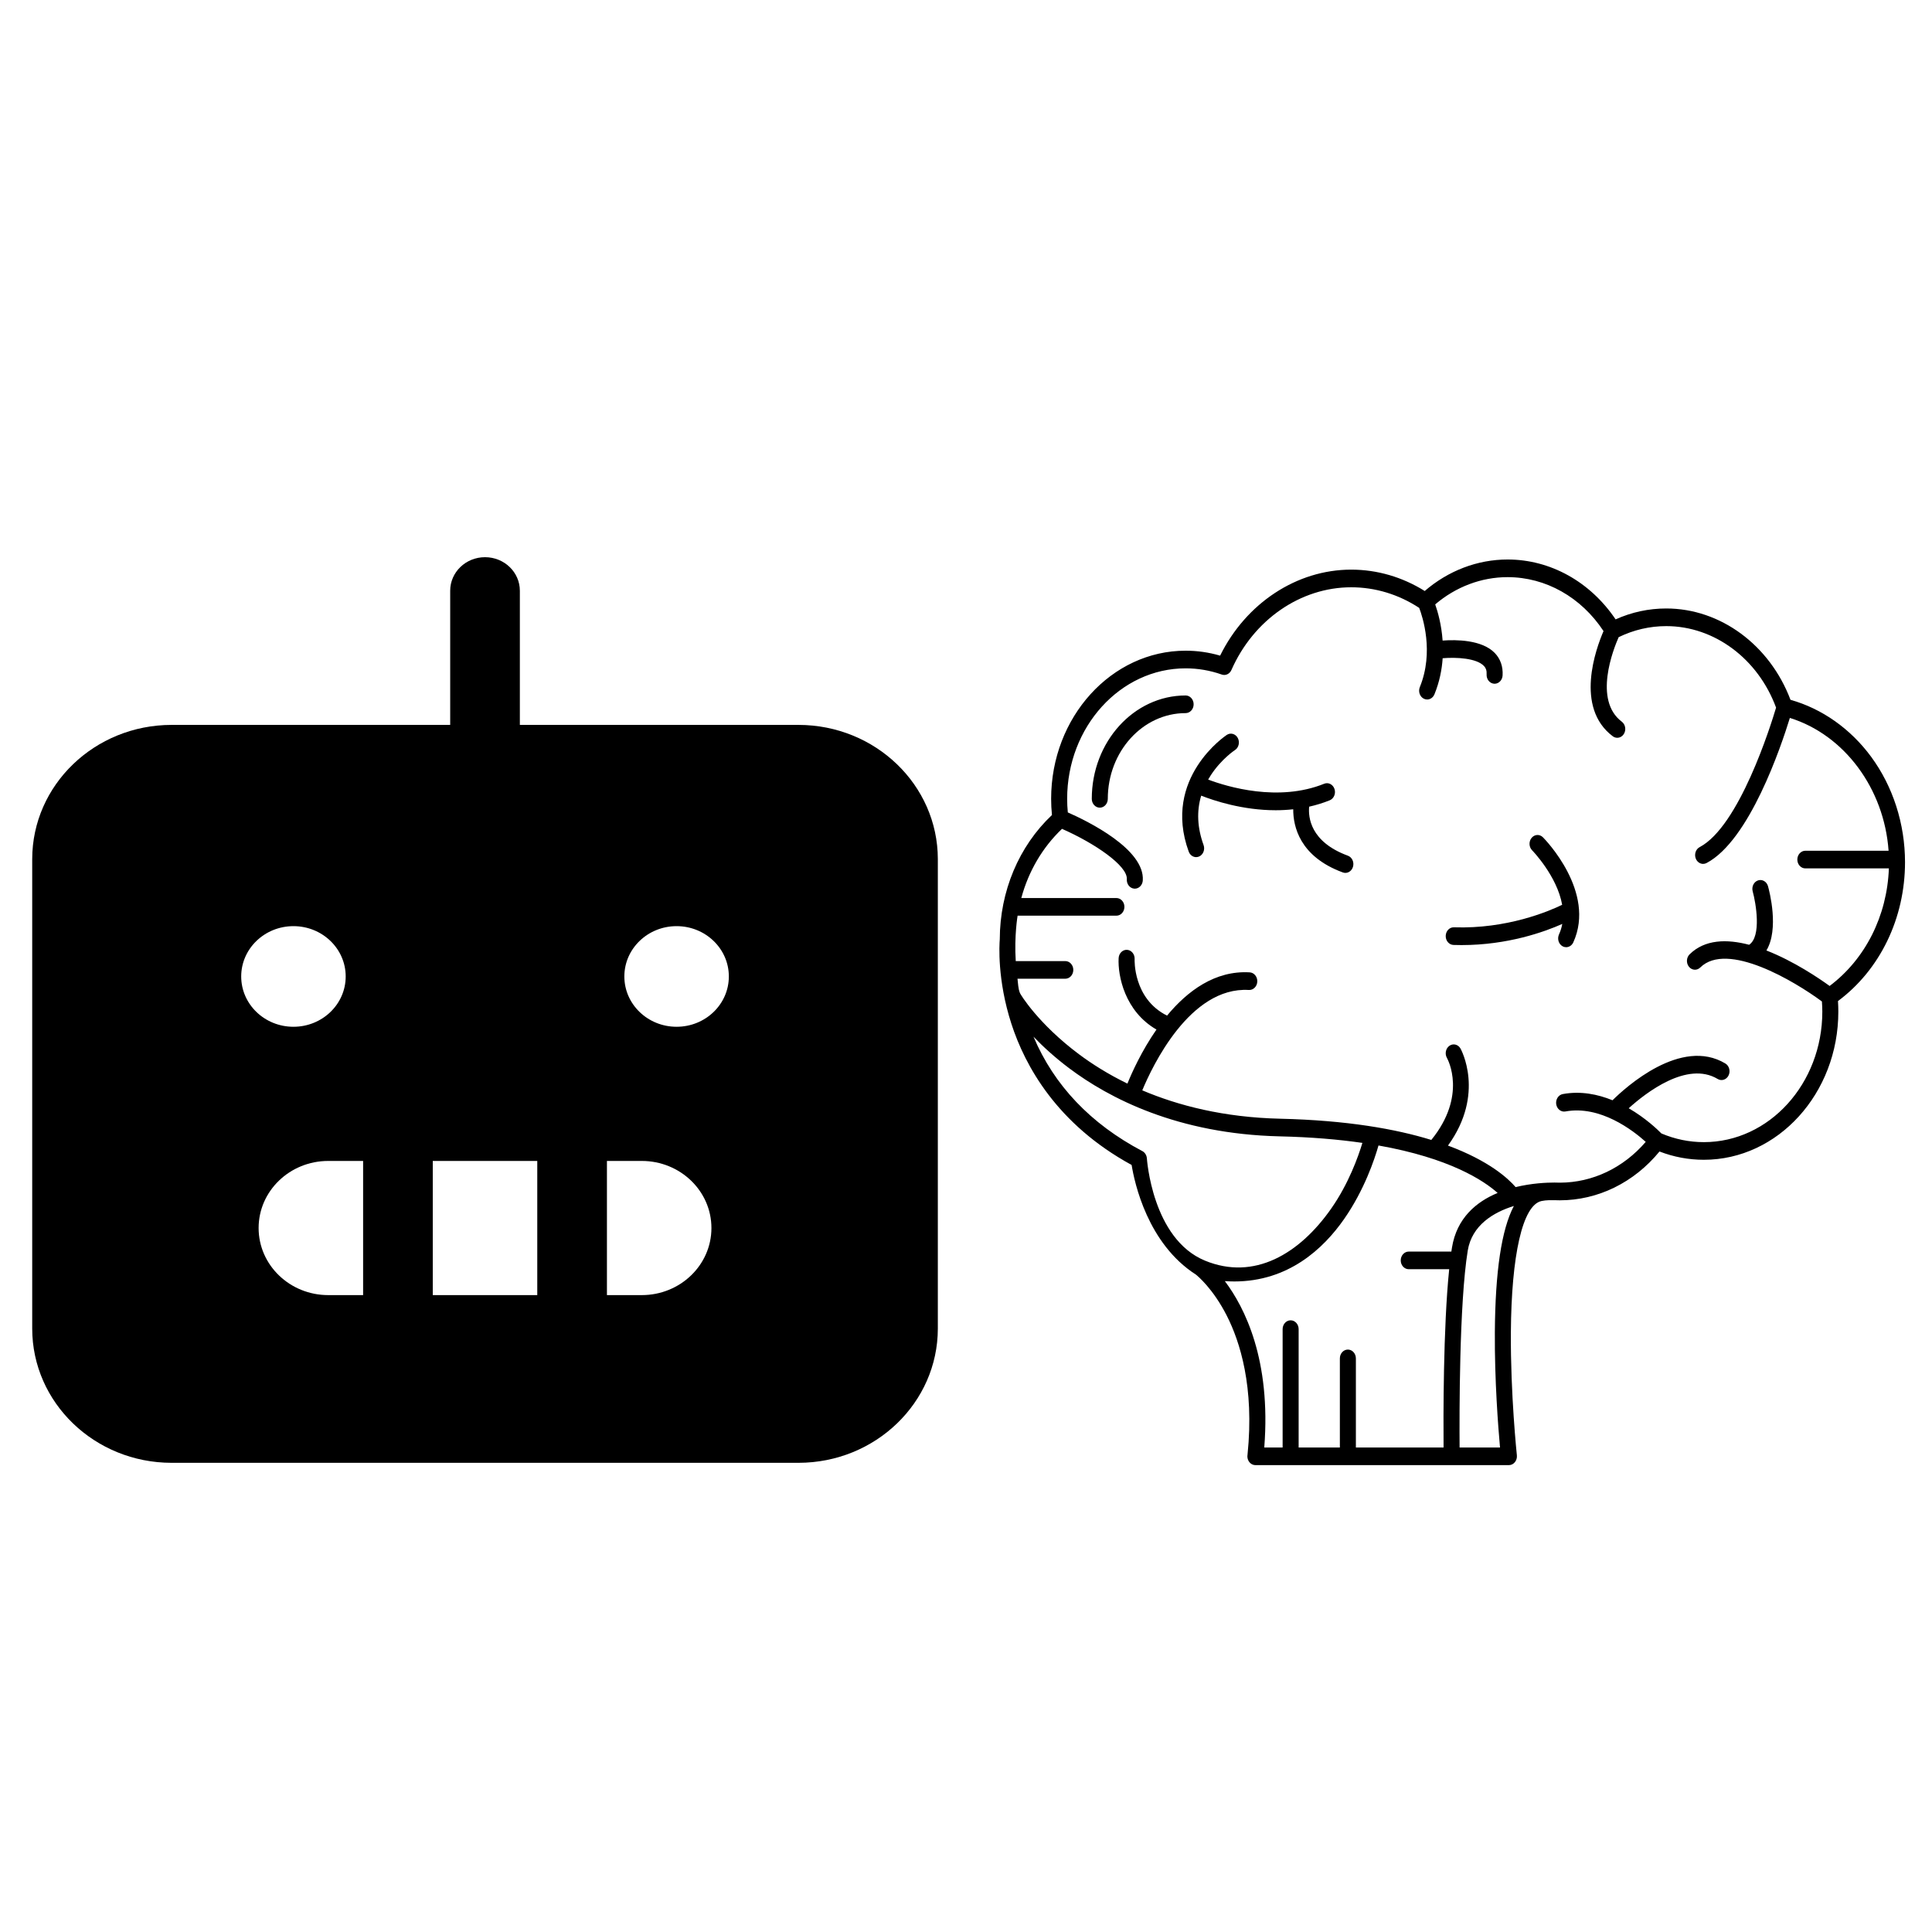
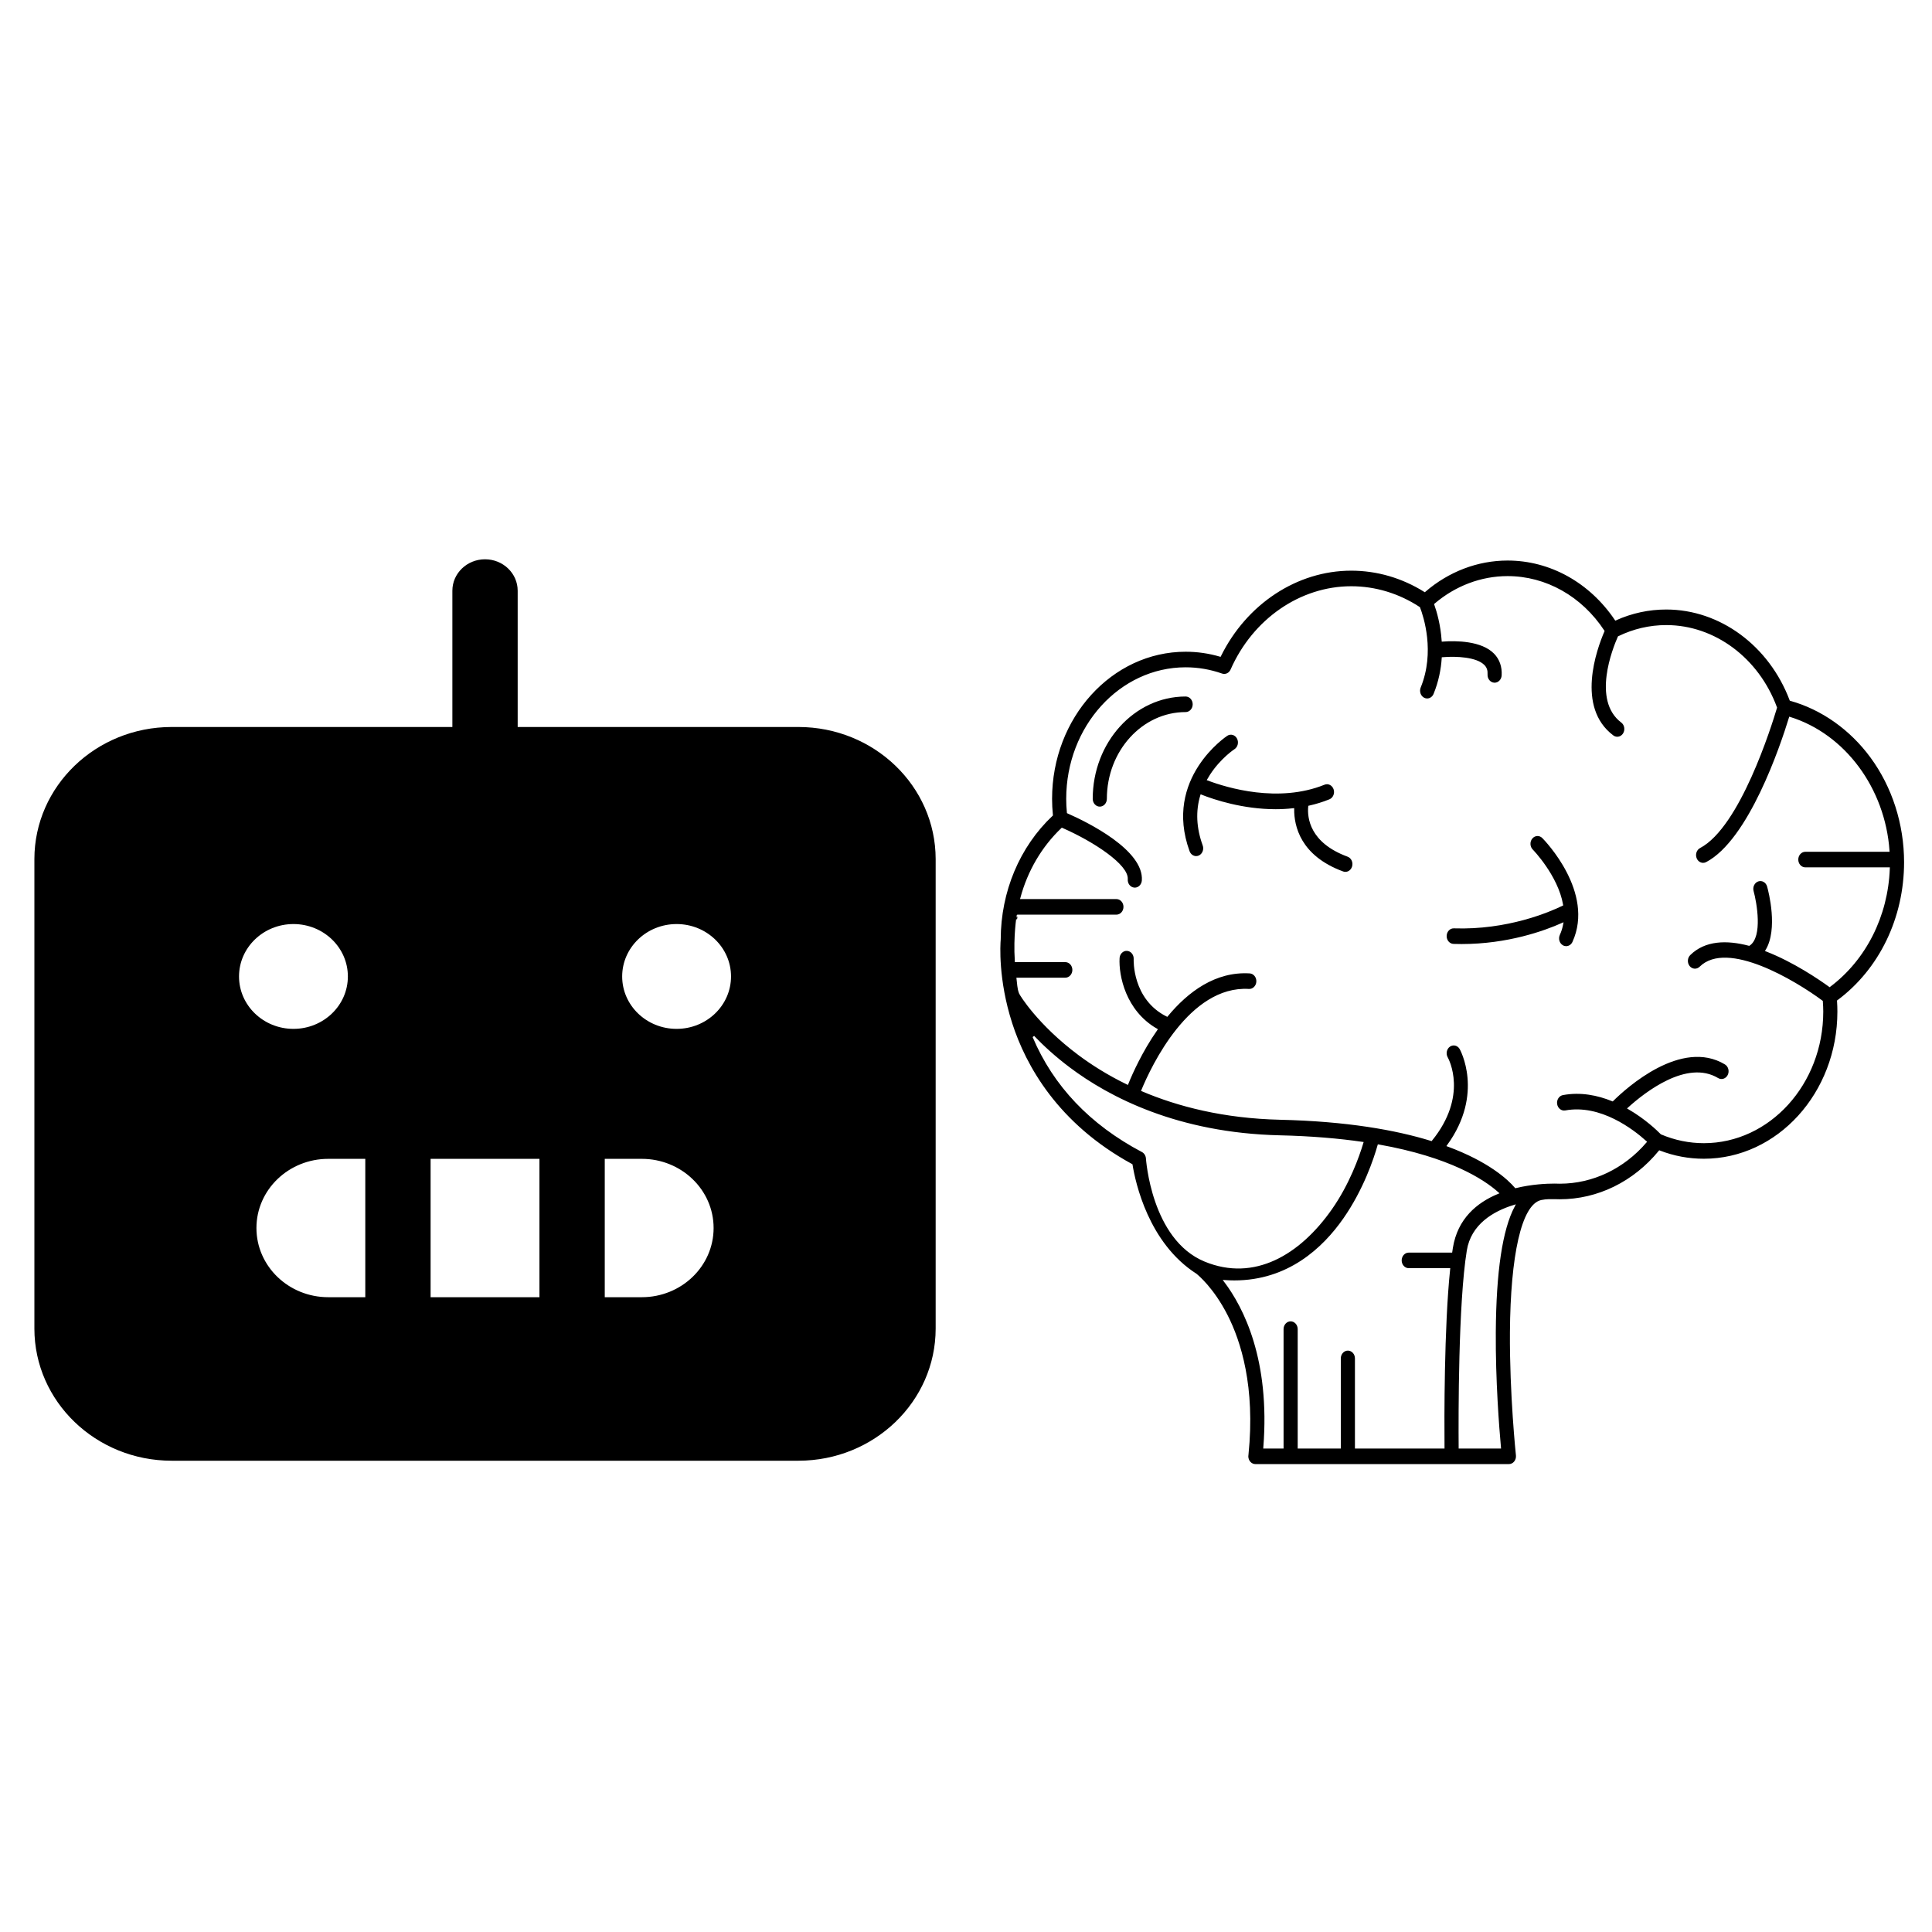
- <svg xmlns="http://www.w3.org/2000/svg" fill="#000000" height="800px" width="800px" version="1.1" id="Capa_1" viewBox="0 0 480.647 480.647" xml:space="preserve">
-   <defs id="defs4" />
-   <g id="g4" transform="matrix(-0.4687497,0,0,0.5163362,473.9345,127.7579)">
-     <path d="m 192.959,331.256 c 10.128,2.011 15.95,26.404 16.229,63.188 0.227,29.885 -3.148,59.018 -3.182,59.309 -0.141,1.205 0.239,2.413 1.046,3.32 0.806,0.907 1.962,1.425 3.175,1.425 h 134.539 c 0.007,0 0.013,0 0.02,0 2.347,0 4.25,-1.903 4.25,-4.25 0,-0.307 -0.033,-0.605 -0.094,-0.894 -3.649,-32.539 3.991,-54.353 11.062,-66.941 7.253,-12.912 15.407,-19.039 16.348,-19.72 25.628,-14.897 32.593,-44.263 34.114,-52.815 39.652,-19.645 56.595,-47.769 63.828,-68.064 7.59,-21.297 6.366,-38.288 6.151,-40.613 -0.06,-23.187 -10.115,-44.888 -27.692,-59.94 0.288,-2.617 0.433,-5.229 0.433,-7.793 0,-39.359 -32.021,-71.38 -71.38,-71.38 -6.199,0 -12.34,0.8 -18.304,2.38 C 349.762,43.182 322.84,27.03 293.926,27.03 c -13.725,0 -27.15,3.55 -39.02,10.293 -12.525,-9.807 -28.023,-15.175 -43.977,-15.175 -22.696,0 -43.866,10.719 -57.325,28.851 -8.544,-3.488 -17.574,-5.253 -26.892,-5.253 -28.733,0 -54.94,17.591 -65.927,44.006 C 44.054,94.016 28.92,103.703 17.978,117.201 6.385,131.503 0,149.538 0,167.982 c 0,27.024 13.252,51.845 35.581,66.916 -0.124,1.718 -0.187,3.424 -0.187,5.097 0,39.359 32.021,71.38 71.38,71.38 8.063,0 15.965,-1.341 23.535,-3.991 13.541,14.986 32.67,23.52 52.954,23.52 0.075,0 0.154,-0.002 0.23,-0.006 0.009,0 0.95,-0.049 2.547,-0.049 1.631,0 4.317,-0.11 6.919,0.407 z M 471.969,215.641 H 445.67 c -2.347,0 -4.25,1.903 -4.25,4.25 0,2.347 1.903,4.25 4.25,4.25 h 25.372 c -0.332,2.167 -0.29,4.635 -1.308,6.908 -0.002,0.004 -0.006,0.005 -0.008,0.01 -0.171,0.521 -9.65,14.786 -31.338,29.48 -6.818,4.62 -15.353,9.568 -25.691,14.129 -2.33,-5.216 -7.498,-15.703 -15.417,-26.036 16.807,-8.795 20.583,-25.912 20.083,-34.416 -0.138,-2.344 -2.154,-4.134 -4.492,-3.994 -2.343,0.138 -4.131,2.149 -3.994,4.492 0.012,0.198 0.88,19.013 -17.21,27.197 -10.823,-11.865 -25.491,-21.834 -43.877,-20.839 -2.344,0.126 -4.141,2.129 -4.014,4.473 0.127,2.344 2.124,4.138 4.473,4.014 31.316,-1.691 51.336,36.923 56.563,48.359 -18.991,7.325 -43.213,13.042 -73.156,13.672 -35.459,0.747 -61.404,4.952 -80.246,10.226 -19.09,-21.327 -8.777,-38.729 -8.29,-39.52 1.243,-1.978 0.656,-4.592 -1.317,-5.847 -1.981,-1.259 -4.607,-0.676 -5.867,1.305 -0.144,0.228 -13.362,21.707 6.634,46.779 -21.763,7.322 -31.915,15.804 -35.907,20.009 -8.492,-1.879 -16.372,-2.194 -20.624,-2.194 -1.513,0 -2.53,0.04 -2.878,0.056 -17.339,-0.028 -33.708,-7.149 -45.548,-19.662 6.825,-5.579 24.167,-17.724 42.621,-14.645 2.314,0.383 4.505,-1.178 4.891,-3.494 0.386,-2.315 -1.178,-4.505 -3.494,-4.891 -9.481,-1.581 -18.532,0.077 -26.39,2.986 -7.031,-6.312 -36.395,-30.531 -59.888,-17.715 -2.06,1.124 -2.82,3.706 -1.696,5.766 1.123,2.061 3.705,2.819 5.766,1.696 16.212,-8.84 38.143,6.653 47.225,14.106 -8.951,4.715 -15.309,10.25 -17.351,12.135 -7.209,2.771 -14.781,4.189 -22.524,4.189 -34.672,0 -62.88,-28.208 -62.88,-62.88 0,-1.602 0.088,-3.245 0.218,-4.897 14.598,-9.823 50.279,-29.148 64.548,-16.38 1.748,1.564 4.436,1.415 6.001,-0.333 1.565,-1.75 1.416,-4.436 -0.333,-6.002 -8.081,-7.23 -19.761,-7.429 -31.582,-4.602 -6.684,-4.016 -3.595,-20.158 -1.908,-25.709 0.685,-2.244 -0.578,-4.618 -2.822,-5.305 -2.244,-0.689 -4.621,0.576 -5.307,2.821 -0.754,2.464 -5.968,20.658 0.855,30.938 -14.679,5.201 -28.161,13.555 -33.551,17.101 C 21.054,214.682 9.497,193.852 8.567,170.977 h 44.336 c 2.347,0 4.25,-1.903 4.25,-4.25 0,-2.347 -1.903,-4.25 -4.25,-4.25 H 8.726 c 2.33,-29.92 23.446,-55.822 52.39,-63.999 4.63,13.686 21.436,59.025 44.204,69.913 0.591,0.283 1.216,0.417 1.831,0.417 1.585,0 3.107,-0.892 3.837,-2.418 1.013,-2.117 0.117,-4.655 -2.001,-5.667 C 88.03,150.7 71.352,102.415 68.435,93.528 c 9.553,-23.553 32.781,-39.282 58.277,-39.282 8.788,0 17.277,1.804 25.267,5.321 2.817,5.791 13.526,30.335 -1.655,40.722 -1.937,1.326 -2.433,3.971 -1.108,5.908 0.824,1.204 2.156,1.851 3.512,1.851 0.827,0 1.662,-0.241 2.396,-0.743 20.297,-13.887 8.918,-42.202 4.892,-50.665 11.836,-16.318 30.686,-25.991 50.914,-25.991 13.919,0 27.44,4.645 38.417,13.128 -1.371,3.545 -3.337,9.772 -3.93,17.424 -7.106,-0.473 -20.821,-0.432 -27.668,5.973 -3.012,2.818 -4.454,6.576 -4.167,10.867 0.15,2.246 2.018,3.967 4.236,3.967 0.095,0 0.191,-0.003 0.287,-0.009 2.342,-0.156 4.114,-2.182 3.958,-4.523 -0.117,-1.755 0.342,-3.017 1.49,-4.092 3.936,-3.688 14.39,-4.219 21.837,-3.668 0.403,5.5 1.673,11.407 4.361,17.382 0.708,1.574 2.257,2.507 3.878,2.507 0.583,0 1.176,-0.121 1.742,-0.375 2.141,-0.963 3.095,-3.479 2.131,-5.62 -7.614,-16.919 -1.483,-33.83 0.342,-38.148 10.898,-6.494 23.342,-9.93 36.082,-9.93 26.885,0 51.839,15.644 63.575,39.855 0.923,1.903 3.105,2.839 5.12,2.194 6.201,-1.985 12.656,-2.991 19.185,-2.991 34.672,0 62.88,28.208 62.88,62.88 0,2.148 -0.119,4.338 -0.35,6.536 -10.667,4.266 -40.952,17.742 -39.793,32.814 0.171,2.229 2.034,3.924 4.233,3.924 0.109,0 0.22,-0.004 0.331,-0.013 2.34,-0.18 4.091,-2.223 3.911,-4.564 -0.496,-6.452 17.055,-17.318 34.404,-24.241 10.378,8.96 17.797,20.513 21.598,33.337 h -50.475 c -2.347,0 -4.25,1.903 -4.25,4.25 0,2.347 1.903,4.25 4.25,4.25 h 52.438 c 0,-0.002 1.838,9.689 0.986,21.878 z m -264.37,118 c 10.769,3.016 22.284,9.211 24.485,21.535 4.532,25.377 4.444,79.409 4.319,94.822 H 214.95 c 0.952,-9.586 2.911,-32.329 2.739,-55.547 -0.217,-29.249 -3.508,-49.424 -10.09,-60.81 z m 132.468,116.357 h -9.74 v -57.027 c 0,-2.347 -1.903,-4.25 -4.25,-4.25 -2.347,0 -4.25,1.903 -4.25,4.25 v 57.027 h -21.879 v -42.923 c 0,-2.347 -1.903,-4.25 -4.25,-4.25 -2.347,0 -4.25,1.903 -4.25,4.25 v 42.923 h -46.541 c 0.126,-13.917 0.227,-57.652 -2.982,-85.894 h 21.467 c 2.347,0 4.25,-1.903 4.25,-4.25 0,-2.347 -1.903,-4.25 -4.25,-4.25 h -22.619 c -0.106,-0.651 -0.212,-1.301 -0.322,-1.922 -2.549,-14.274 -12.952,-22.076 -24.235,-26.329 7.513,-6.063 25.5,-16.797 63.228,-22.868 2.072,6.62 7.512,21.437 18.208,35.387 11.094,14.47 29.715,30.131 58.332,30.131 1.635,0 3.308,-0.058 5.009,-0.164 -10.553,12.695 -24.583,37.945 -20.926,80.159 z m 31.475,-90.031 c -26.007,9.732 -50.053,-3.105 -66.989,-25.064 -9.273,-12.022 -14.379,-25.078 -16.566,-31.666 12.573,-1.652 27.094,-2.795 43.85,-3.147 54.288,-1.143 90.728,-18.466 111.737,-32.796 7.777,-5.305 14.056,-10.571 18.981,-15.245 -10.942,23.479 -30.331,42.005 -57.779,55.149 -1.307,0.625 -2.205,1.879 -2.383,3.316 -0.043,0.337 -2.767,38.944 -30.851,49.453 z" id="path1" />
-     <path d="m 381.806,96.161 c 22.777,0 41.307,18.53 41.307,41.307 0,2.347 1.903,4.25 4.25,4.25 2.347,0 4.25,-1.903 4.25,-4.25 0,-27.464 -22.343,-49.807 -49.807,-49.807 -2.347,0 -4.25,1.903 -4.25,4.25 0,2.347 1.902,4.25 4.25,4.25 z" id="path2" />
-     <path d="m 297.026,173.148 c 0.445,0 0.899,-0.07 1.344,-0.219 22.969,-7.656 26.379,-22.264 26.33,-30.434 3.146,0.311 6.257,0.467 9.295,0.467 17.514,0 32.712,-4.593 39.55,-7.032 2.482,7.51 2.067,15.476 -1.261,23.795 -0.872,2.18 0.188,4.653 2.367,5.524 0.518,0.208 1.052,0.305 1.577,0.305 1.686,0 3.283,-1.011 3.947,-2.672 14.214,-35.534 -19.895,-56.037 -20.241,-56.24 -2.026,-1.188 -4.629,-0.508 -5.816,1.517 -1.187,2.025 -0.508,4.629 1.517,5.816 0.071,0.042 7.155,4.247 12.803,12.105 0.501,0.698 0.969,1.401 1.414,2.108 -10.159,3.465 -37.252,10.926 -61.599,2 -2.202,-0.809 -4.645,0.324 -5.453,2.527 -0.808,2.204 0.323,4.645 2.527,5.453 3.623,1.328 7.279,2.335 10.923,3.075 0.524,5.078 -0.603,16.966 -20.569,23.622 -2.227,0.742 -3.43,3.149 -2.688,5.375 0.595,1.782 2.253,2.908 4.033,2.908 z" id="path3" />
-     <path d="m 239.651,207.864 c 2.346,-0.071 4.19,-2.031 4.119,-4.377 -0.071,-2.346 -2.017,-4.202 -4.377,-4.119 -28.227,0.858 -50.417,-7.755 -57.427,-10.851 2.708,-13.839 15.664,-25.994 15.944,-26.253 1.729,-1.586 1.846,-4.274 0.26,-6.004 -1.586,-1.729 -4.275,-1.848 -6.005,-0.261 -1.16,1.063 -28.263,26.316 -16.12,50.603 0.745,1.49 2.246,2.351 3.805,2.351 0.639,0 1.287,-0.145 1.897,-0.45 2.1,-1.049 2.951,-3.603 1.901,-5.702 -0.833,-1.667 -1.395,-3.36 -1.743,-5.061 9.435,3.81 28.898,10.189 53.464,10.189 1.412,0 2.839,-0.021 4.282,-0.065 z" id="path4" />
+ <svg xmlns="http://www.w3.org/2000/svg" xmlns:xlink="http://www.w3.org/1999/xlink" fill="#000000" height="800px" width="800px" version="1.1" id="Capa_1" viewBox="0 0 480.647 480.647" xml:space="preserve">
+   <defs id="defs4">
+     <linearGradient id="swatch3">
+       <stop style="stop-color:#ffffff;stop-opacity:1;" offset="0" id="stop3" />
+     </linearGradient>
+     <linearGradient id="swatch2">
+       <stop style="stop-color:#ffffff;stop-opacity:1;" offset="0" id="stop2" />
+     </linearGradient>
+     <linearGradient id="swatch1">
+       <stop style="stop-color:#000000;stop-opacity:1;" offset="0" id="stop1" />
+     </linearGradient>
+     <linearGradient xlink:href="#swatch1" id="linearGradient1" x1="24" y1="116" x2="232" y2="116" gradientUnits="userSpaceOnUse" />
+     <linearGradient xlink:href="#swatch2" id="linearGradient2" x1="24" y1="116" x2="232" y2="116" gradientUnits="userSpaceOnUse" />
+     <linearGradient xlink:href="#swatch3" id="linearGradient3" x1="0" y1="240.323" x2="480.647" y2="240.323" gradientUnits="userSpaceOnUse" />
+   </defs>
+   <g id="g4" transform="matrix(-0.4687497,0,0,0.5163362,473.9345,127.7579)" style="stroke:url(#linearGradient3)">
+     <path d="m 192.959,331.256 c 10.128,2.011 15.95,26.404 16.229,63.188 0.227,29.885 -3.148,59.018 -3.182,59.309 -0.141,1.205 0.239,2.413 1.046,3.32 0.806,0.907 1.962,1.425 3.175,1.425 h 134.539 c 0.007,0 0.013,0 0.02,0 2.347,0 4.25,-1.903 4.25,-4.25 0,-0.307 -0.033,-0.605 -0.094,-0.894 -3.649,-32.539 3.991,-54.353 11.062,-66.941 7.253,-12.912 15.407,-19.039 16.348,-19.72 25.628,-14.897 32.593,-44.263 34.114,-52.815 39.652,-19.645 56.595,-47.769 63.828,-68.064 7.59,-21.297 6.366,-38.288 6.151,-40.613 -0.06,-23.187 -10.115,-44.888 -27.692,-59.94 0.288,-2.617 0.433,-5.229 0.433,-7.793 0,-39.359 -32.021,-71.38 -71.38,-71.38 -6.199,0 -12.34,0.8 -18.304,2.38 C 349.762,43.182 322.84,27.03 293.926,27.03 c -13.725,0 -27.15,3.55 -39.02,10.293 -12.525,-9.807 -28.023,-15.175 -43.977,-15.175 -22.696,0 -43.866,10.719 -57.325,28.851 -8.544,-3.488 -17.574,-5.253 -26.892,-5.253 -28.733,0 -54.94,17.591 -65.927,44.006 C 44.054,94.016 28.92,103.703 17.978,117.201 6.385,131.503 0,149.538 0,167.982 c 0,27.024 13.252,51.845 35.581,66.916 -0.124,1.718 -0.187,3.424 -0.187,5.097 0,39.359 32.021,71.38 71.38,71.38 8.063,0 15.965,-1.341 23.535,-3.991 13.541,14.986 32.67,23.52 52.954,23.52 0.075,0 0.154,-0.002 0.23,-0.006 0.009,0 0.95,-0.049 2.547,-0.049 1.631,0 4.317,-0.11 6.919,0.407 z M 471.969,215.641 H 445.67 c -2.347,0 -4.25,1.903 -4.25,4.25 0,2.347 1.903,4.25 4.25,4.25 h 25.372 c -0.332,2.167 -0.29,4.635 -1.308,6.908 -0.002,0.004 -0.006,0.005 -0.008,0.01 -0.171,0.521 -9.65,14.786 -31.338,29.48 -6.818,4.62 -15.353,9.568 -25.691,14.129 -2.33,-5.216 -7.498,-15.703 -15.417,-26.036 16.807,-8.795 20.583,-25.912 20.083,-34.416 -0.138,-2.344 -2.154,-4.134 -4.492,-3.994 -2.343,0.138 -4.131,2.149 -3.994,4.492 0.012,0.198 0.88,19.013 -17.21,27.197 -10.823,-11.865 -25.491,-21.834 -43.877,-20.839 -2.344,0.126 -4.141,2.129 -4.014,4.473 0.127,2.344 2.124,4.138 4.473,4.014 31.316,-1.691 51.336,36.923 56.563,48.359 -18.991,7.325 -43.213,13.042 -73.156,13.672 -35.459,0.747 -61.404,4.952 -80.246,10.226 -19.09,-21.327 -8.777,-38.729 -8.29,-39.52 1.243,-1.978 0.656,-4.592 -1.317,-5.847 -1.981,-1.259 -4.607,-0.676 -5.867,1.305 -0.144,0.228 -13.362,21.707 6.634,46.779 -21.763,7.322 -31.915,15.804 -35.907,20.009 -8.492,-1.879 -16.372,-2.194 -20.624,-2.194 -1.513,0 -2.53,0.04 -2.878,0.056 -17.339,-0.028 -33.708,-7.149 -45.548,-19.662 6.825,-5.579 24.167,-17.724 42.621,-14.645 2.314,0.383 4.505,-1.178 4.891,-3.494 0.386,-2.315 -1.178,-4.505 -3.494,-4.891 -9.481,-1.581 -18.532,0.077 -26.39,2.986 -7.031,-6.312 -36.395,-30.531 -59.888,-17.715 -2.06,1.124 -2.82,3.706 -1.696,5.766 1.123,2.061 3.705,2.819 5.766,1.696 16.212,-8.84 38.143,6.653 47.225,14.106 -8.951,4.715 -15.309,10.25 -17.351,12.135 -7.209,2.771 -14.781,4.189 -22.524,4.189 -34.672,0 -62.88,-28.208 -62.88,-62.88 0,-1.602 0.088,-3.245 0.218,-4.897 14.598,-9.823 50.279,-29.148 64.548,-16.38 1.748,1.564 4.436,1.415 6.001,-0.333 1.565,-1.75 1.416,-4.436 -0.333,-6.002 -8.081,-7.23 -19.761,-7.429 -31.582,-4.602 -6.684,-4.016 -3.595,-20.158 -1.908,-25.709 0.685,-2.244 -0.578,-4.618 -2.822,-5.305 -2.244,-0.689 -4.621,0.576 -5.307,2.821 -0.754,2.464 -5.968,20.658 0.855,30.938 -14.679,5.201 -28.161,13.555 -33.551,17.101 C 21.054,214.682 9.497,193.852 8.567,170.977 h 44.336 c 2.347,0 4.25,-1.903 4.25,-4.25 0,-2.347 -1.903,-4.25 -4.25,-4.25 H 8.726 c 2.33,-29.92 23.446,-55.822 52.39,-63.999 4.63,13.686 21.436,59.025 44.204,69.913 0.591,0.283 1.216,0.417 1.831,0.417 1.585,0 3.107,-0.892 3.837,-2.418 1.013,-2.117 0.117,-4.655 -2.001,-5.667 C 88.03,150.7 71.352,102.415 68.435,93.528 c 9.553,-23.553 32.781,-39.282 58.277,-39.282 8.788,0 17.277,1.804 25.267,5.321 2.817,5.791 13.526,30.335 -1.655,40.722 -1.937,1.326 -2.433,3.971 -1.108,5.908 0.824,1.204 2.156,1.851 3.512,1.851 0.827,0 1.662,-0.241 2.396,-0.743 20.297,-13.887 8.918,-42.202 4.892,-50.665 11.836,-16.318 30.686,-25.991 50.914,-25.991 13.919,0 27.44,4.645 38.417,13.128 -1.371,3.545 -3.337,9.772 -3.93,17.424 -7.106,-0.473 -20.821,-0.432 -27.668,5.973 -3.012,2.818 -4.454,6.576 -4.167,10.867 0.15,2.246 2.018,3.967 4.236,3.967 0.095,0 0.191,-0.003 0.287,-0.009 2.342,-0.156 4.114,-2.182 3.958,-4.523 -0.117,-1.755 0.342,-3.017 1.49,-4.092 3.936,-3.688 14.39,-4.219 21.837,-3.668 0.403,5.5 1.673,11.407 4.361,17.382 0.708,1.574 2.257,2.507 3.878,2.507 0.583,0 1.176,-0.121 1.742,-0.375 2.141,-0.963 3.095,-3.479 2.131,-5.62 -7.614,-16.919 -1.483,-33.83 0.342,-38.148 10.898,-6.494 23.342,-9.93 36.082,-9.93 26.885,0 51.839,15.644 63.575,39.855 0.923,1.903 3.105,2.839 5.12,2.194 6.201,-1.985 12.656,-2.991 19.185,-2.991 34.672,0 62.88,28.208 62.88,62.88 0,2.148 -0.119,4.338 -0.35,6.536 -10.667,4.266 -40.952,17.742 -39.793,32.814 0.171,2.229 2.034,3.924 4.233,3.924 0.109,0 0.22,-0.004 0.331,-0.013 2.34,-0.18 4.091,-2.223 3.911,-4.564 -0.496,-6.452 17.055,-17.318 34.404,-24.241 10.378,8.96 17.797,20.513 21.598,33.337 h -50.475 c -2.347,0 -4.25,1.903 -4.25,4.25 0,2.347 1.903,4.25 4.25,4.25 h 52.438 c 0,-0.002 1.838,9.689 0.986,21.878 z m -264.37,118 c 10.769,3.016 22.284,9.211 24.485,21.535 4.532,25.377 4.444,79.409 4.319,94.822 H 214.95 c 0.952,-9.586 2.911,-32.329 2.739,-55.547 -0.217,-29.249 -3.508,-49.424 -10.09,-60.81 z m 132.468,116.357 h -9.74 v -57.027 c 0,-2.347 -1.903,-4.25 -4.25,-4.25 -2.347,0 -4.25,1.903 -4.25,4.25 v 57.027 h -21.879 v -42.923 c 0,-2.347 -1.903,-4.25 -4.25,-4.25 -2.347,0 -4.25,1.903 -4.25,4.25 v 42.923 h -46.541 c 0.126,-13.917 0.227,-57.652 -2.982,-85.894 h 21.467 c 2.347,0 4.25,-1.903 4.25,-4.25 0,-2.347 -1.903,-4.25 -4.25,-4.25 h -22.619 c -0.106,-0.651 -0.212,-1.301 -0.322,-1.922 -2.549,-14.274 -12.952,-22.076 -24.235,-26.329 7.513,-6.063 25.5,-16.797 63.228,-22.868 2.072,6.62 7.512,21.437 18.208,35.387 11.094,14.47 29.715,30.131 58.332,30.131 1.635,0 3.308,-0.058 5.009,-0.164 -10.553,12.695 -24.583,37.945 -20.926,80.159 z m 31.475,-90.031 c -26.007,9.732 -50.053,-3.105 -66.989,-25.064 -9.273,-12.022 -14.379,-25.078 -16.566,-31.666 12.573,-1.652 27.094,-2.795 43.85,-3.147 54.288,-1.143 90.728,-18.466 111.737,-32.796 7.777,-5.305 14.056,-10.571 18.981,-15.245 -10.942,23.479 -30.331,42.005 -57.779,55.149 -1.307,0.625 -2.205,1.879 -2.383,3.316 -0.043,0.337 -2.767,38.944 -30.851,49.453 z" id="path1" style="stroke:url(#linearGradient3)" />
+     <path d="m 381.806,96.161 c 22.777,0 41.307,18.53 41.307,41.307 0,2.347 1.903,4.25 4.25,4.25 2.347,0 4.25,-1.903 4.25,-4.25 0,-27.464 -22.343,-49.807 -49.807,-49.807 -2.347,0 -4.25,1.903 -4.25,4.25 0,2.347 1.902,4.25 4.25,4.25 z" id="path2" style="stroke:url(#linearGradient3)" />
+     <path d="m 297.026,173.148 c 0.445,0 0.899,-0.07 1.344,-0.219 22.969,-7.656 26.379,-22.264 26.33,-30.434 3.146,0.311 6.257,0.467 9.295,0.467 17.514,0 32.712,-4.593 39.55,-7.032 2.482,7.51 2.067,15.476 -1.261,23.795 -0.872,2.18 0.188,4.653 2.367,5.524 0.518,0.208 1.052,0.305 1.577,0.305 1.686,0 3.283,-1.011 3.947,-2.672 14.214,-35.534 -19.895,-56.037 -20.241,-56.24 -2.026,-1.188 -4.629,-0.508 -5.816,1.517 -1.187,2.025 -0.508,4.629 1.517,5.816 0.071,0.042 7.155,4.247 12.803,12.105 0.501,0.698 0.969,1.401 1.414,2.108 -10.159,3.465 -37.252,10.926 -61.599,2 -2.202,-0.809 -4.645,0.324 -5.453,2.527 -0.808,2.204 0.323,4.645 2.527,5.453 3.623,1.328 7.279,2.335 10.923,3.075 0.524,5.078 -0.603,16.966 -20.569,23.622 -2.227,0.742 -3.43,3.149 -2.688,5.375 0.595,1.782 2.253,2.908 4.033,2.908 z" id="path3" style="stroke:url(#linearGradient3)" />
+     <path d="m 239.651,207.864 c 2.346,-0.071 4.19,-2.031 4.119,-4.377 -0.071,-2.346 -2.017,-4.202 -4.377,-4.119 -28.227,0.858 -50.417,-7.755 -57.427,-10.851 2.708,-13.839 15.664,-25.994 15.944,-26.253 1.729,-1.586 1.846,-4.274 0.26,-6.004 -1.586,-1.729 -4.275,-1.848 -6.005,-0.261 -1.16,1.063 -28.263,26.316 -16.12,50.603 0.745,1.49 2.246,2.351 3.805,2.351 0.639,0 1.287,-0.145 1.897,-0.45 2.1,-1.049 2.951,-3.603 1.901,-5.702 -0.833,-1.667 -1.395,-3.36 -1.743,-5.061 9.435,3.81 28.898,10.189 53.464,10.189 1.412,0 2.839,-0.021 4.282,-0.065 z" id="path4" style="stroke:url(#linearGradient3)" />
  </g>
-   <g style="fill:#000000" id="g8" transform="matrix(1.083189,0,0,1.043071,-17.98315,130.2747)">
-     <path d="M 200,48 H 136 V 16 a 8,8 0 0 0 -16,0 V 48 H 56 A 32.036,32.036 0 0 0 24,80 v 112 a 32.036,32.036 0 0 0 32,32 h 144 a 32.036,32.036 0 0 0 32,-32 V 80 A 32.036,32.036 0 0 0 200,48 Z M 72,108 a 12,12 0 1 1 12,12 12,12 0 0 1 -12,-12 z m 28,76 h -8 a 16,16 0 0 1 0,-32 h 8 z m 40,0 h -24 v -32 h 24 z m 24,0 h -8 v -32 h 8 a 16,16 0 0 1 0,32 z m 8,-64 a 12,12 0 1 1 12,-12 12,12 0 0 1 -12,12 z" id="path1-8" />
+   <g style="fill:url(#linearGradient1);stroke:url(#linearGradient2)" id="g8" transform="matrix(1.083189,0,0,1.043071,-17.98315,130.2747)">
+     <path d="M 200,48 H 136 V 16 a 8,8 0 0 0 -16,0 V 48 H 56 A 32.036,32.036 0 0 0 24,80 v 112 a 32.036,32.036 0 0 0 32,32 h 144 a 32.036,32.036 0 0 0 32,-32 V 80 A 32.036,32.036 0 0 0 200,48 Z M 72,108 a 12,12 0 1 1 12,12 12,12 0 0 1 -12,-12 z m 28,76 h -8 a 16,16 0 0 1 0,-32 h 8 z m 40,0 h -24 v -32 h 24 z m 24,0 h -8 v -32 h 8 a 16,16 0 0 1 0,32 z m 8,-64 a 12,12 0 1 1 12,-12 12,12 0 0 1 -12,12 z" id="path1-8" style="fill:url(#linearGradient1);stroke:url(#linearGradient2)" />
  </g>
</svg>
